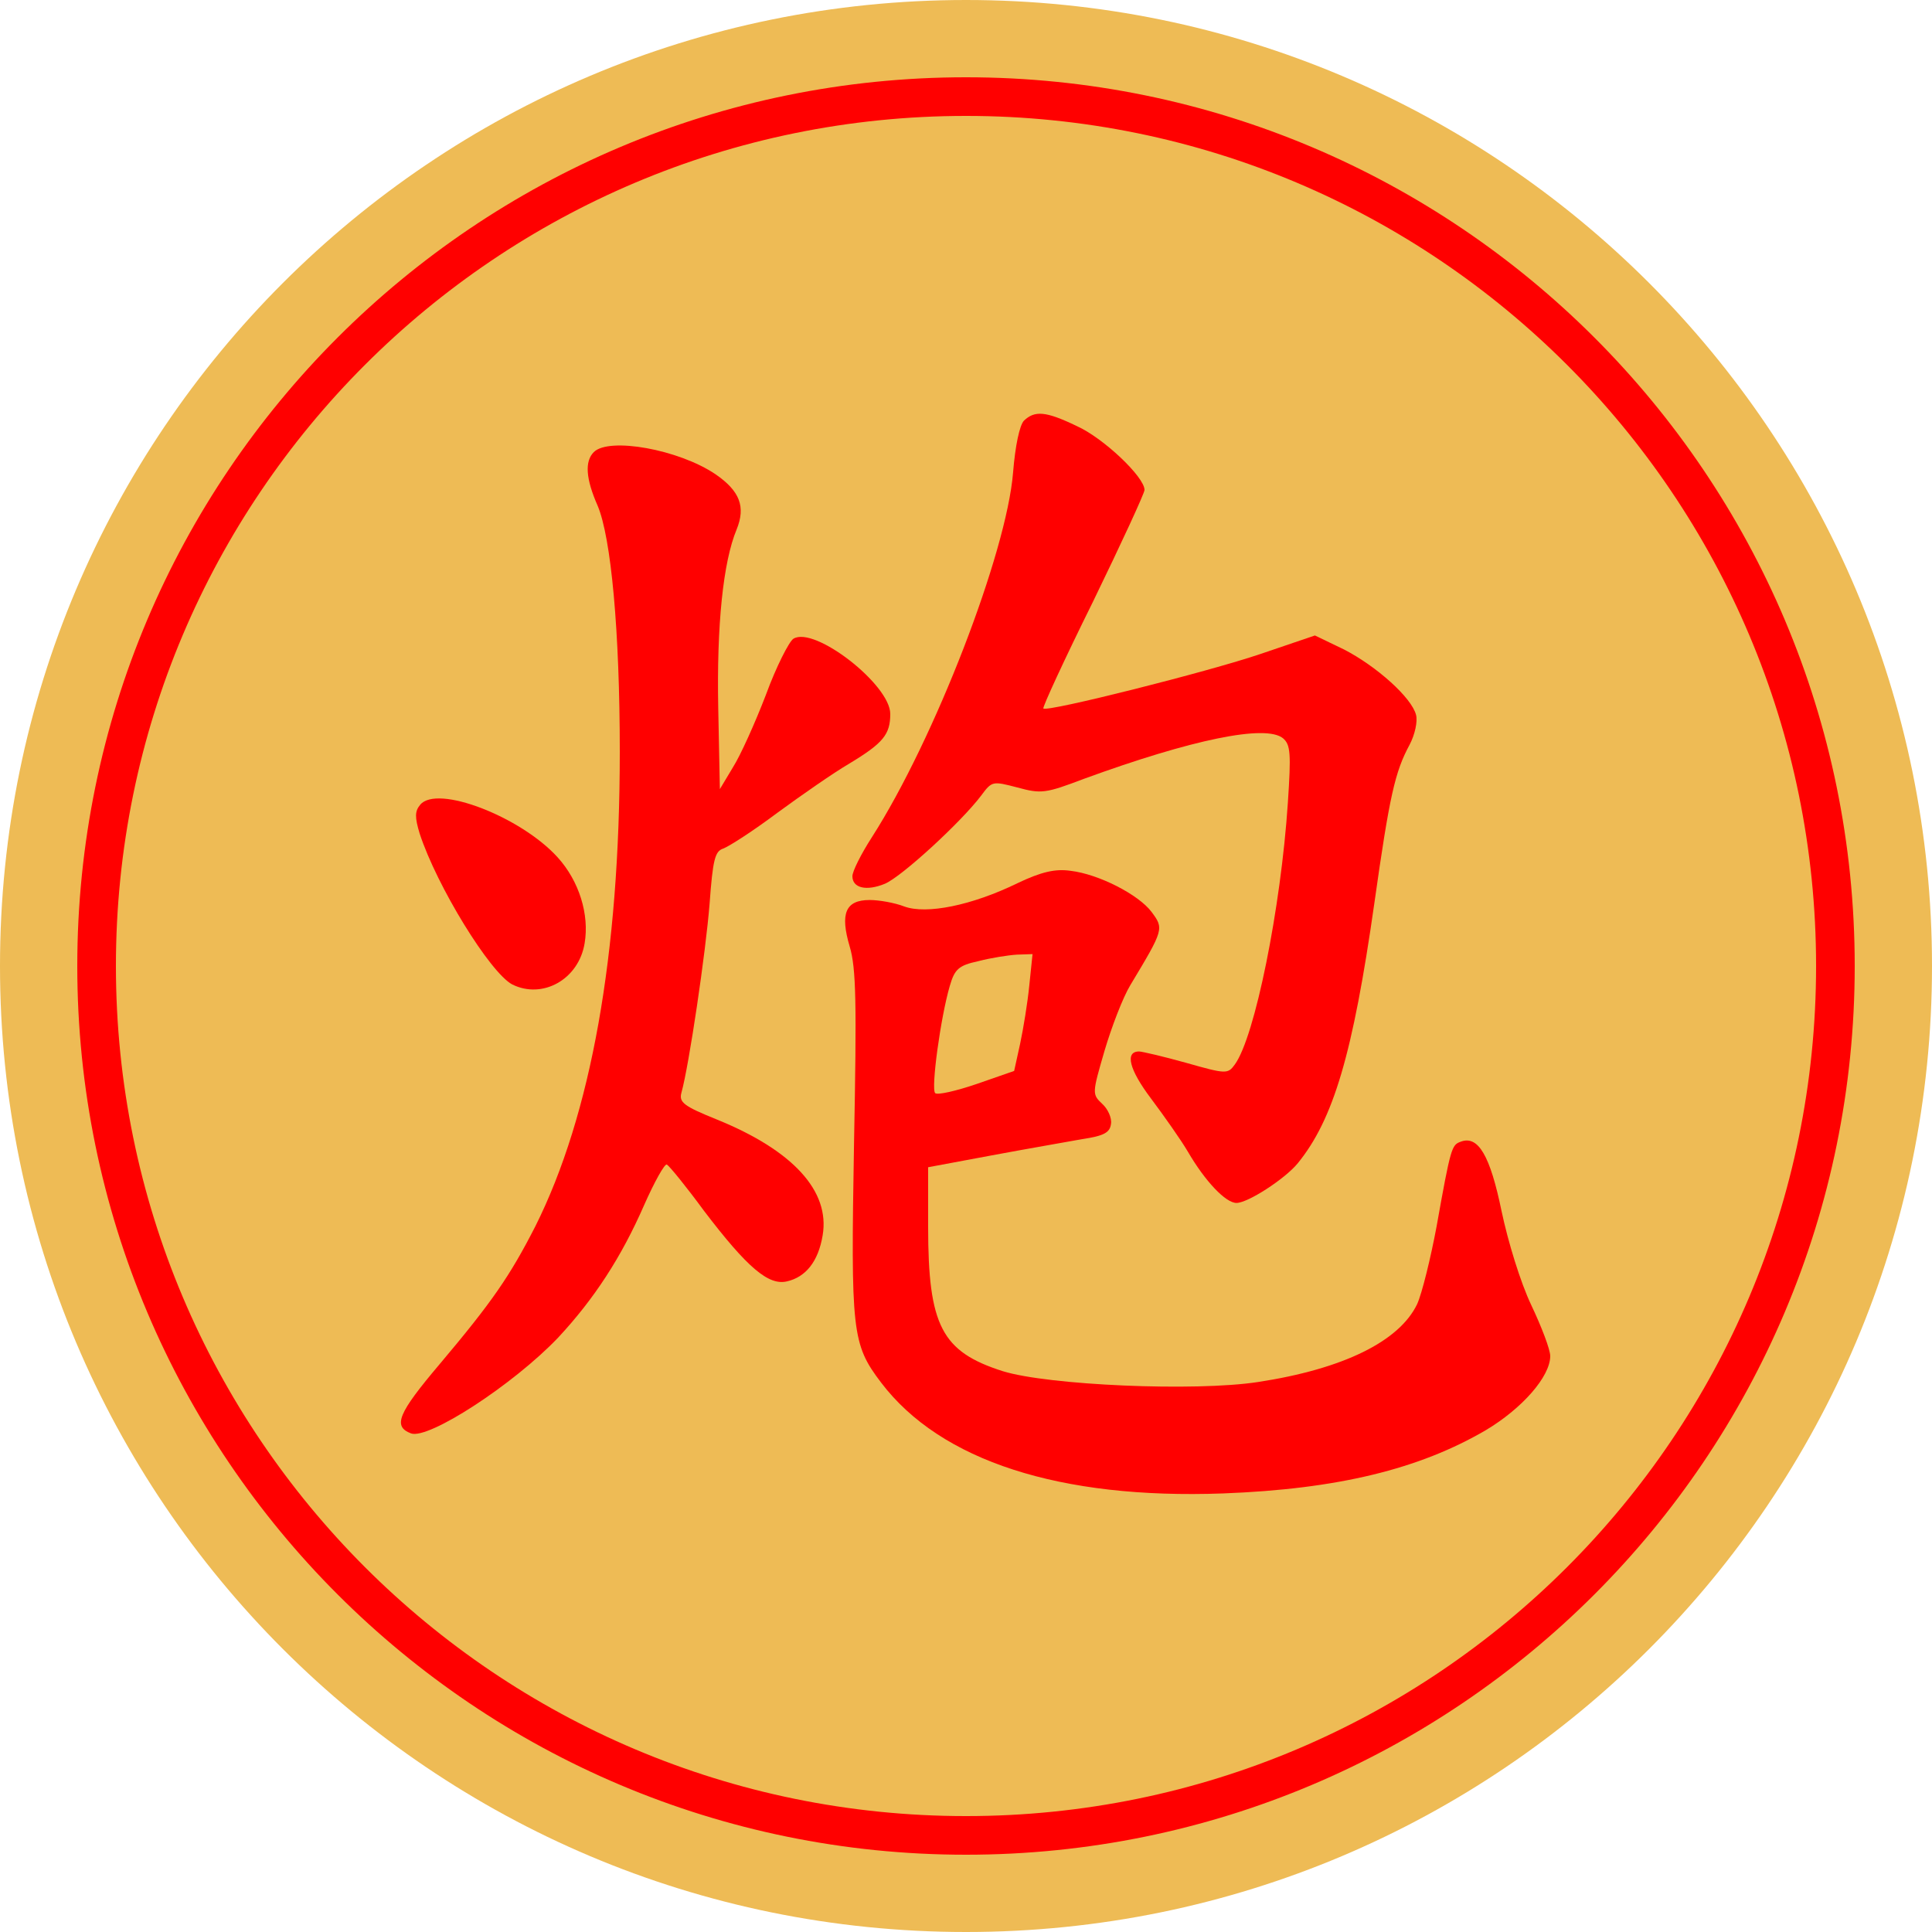
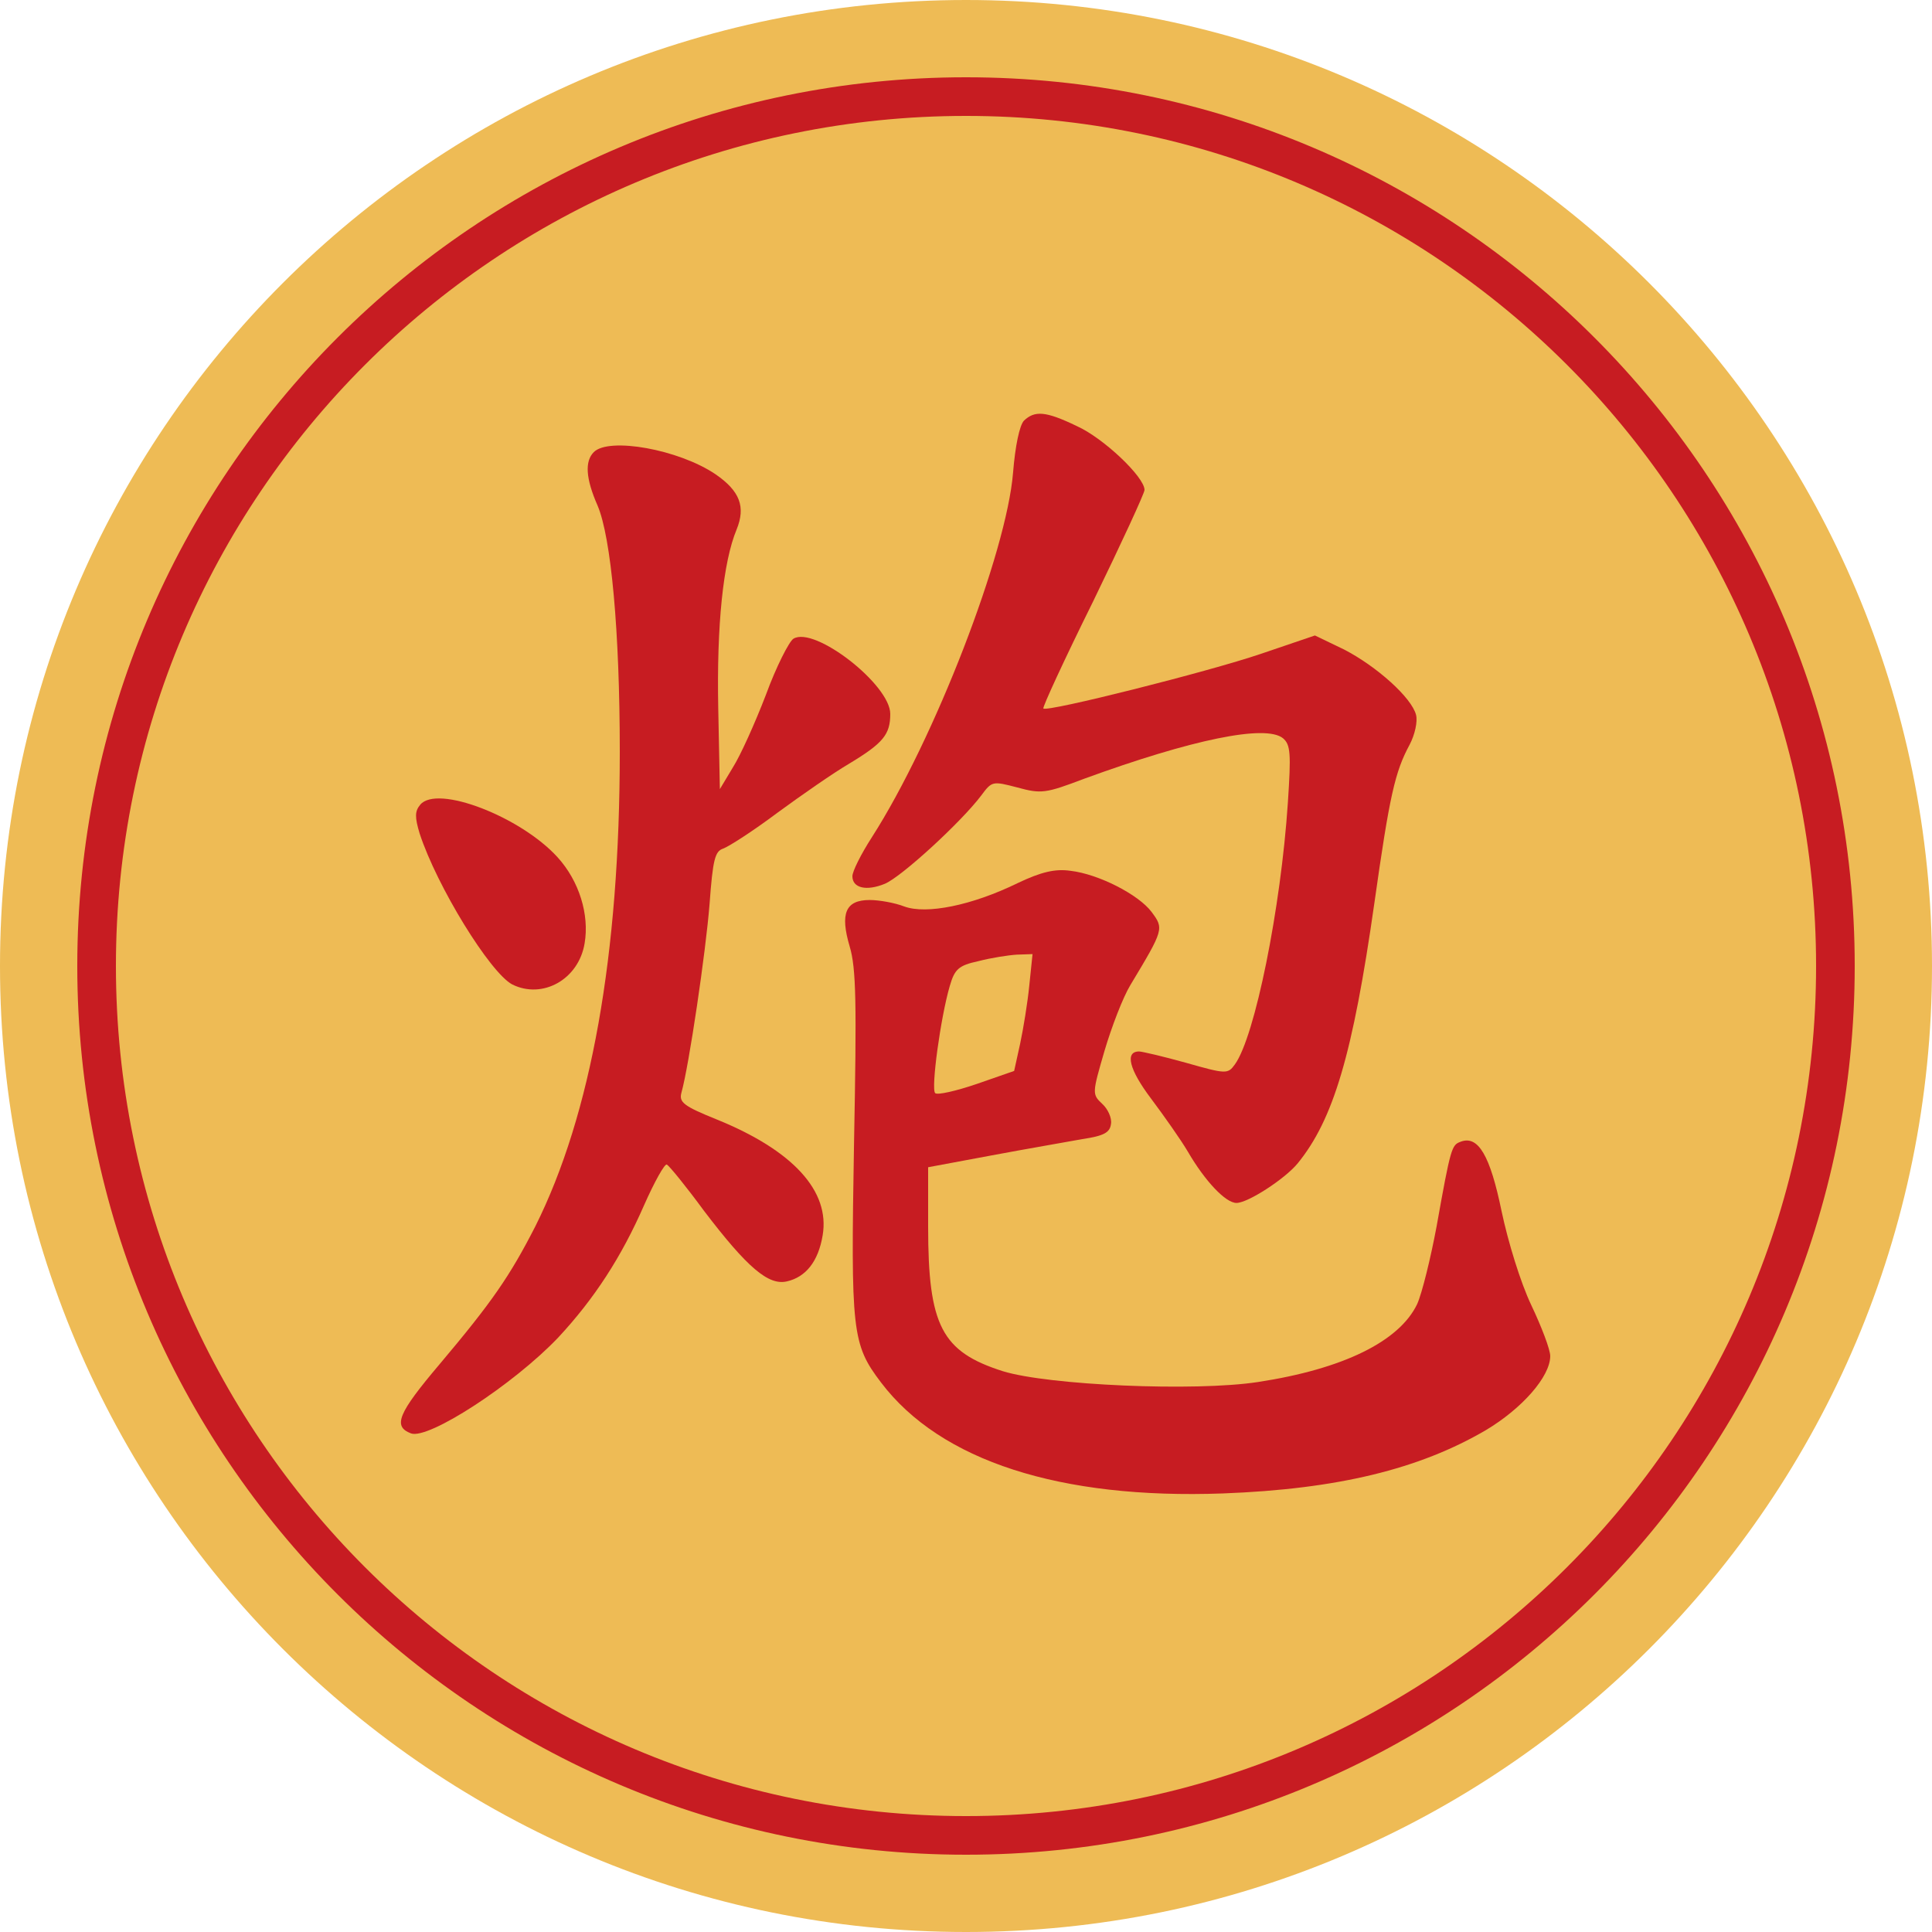
<svg xmlns="http://www.w3.org/2000/svg" width="100" height="100">
  <circle id="cir_1" r="50" cx="50" cy="50" fill="#eb5" />
-   <circle id="cir_2" r="45" cx="50" cy="50" stroke-width="2" stroke="#f00" fill="#eb5" />
+   <circle id="cir_2" r="45" cx="50" cy="50" stroke-width="2" stroke="#C71C22" fill="#eb5" />
  <svg x="15" y="15" viewBox="0 0 250 250" width="70px" height="70px">
-     <g transform="scale(0.1,-0.1)" fill="#f00">
+     <g transform="scale(0.1,-0.1)" fill="#C71C22">
      <path d="M562 -300 c-17 -17 -15 -49 7 -99 25 -59 41 -232 41 -455 0 -375 -53 -671 -156 -877 -47 -92 -80 -140 -177 -255 -77 -91 -87 -115 -53 -128 32 -12 189 90 272 177 67 72 117 149 159 245 19 43 38 77 42 75 5 -3 36 -41 69 -86 80 -105 119 -138 153 -130 35 8 58 37 66 85 14 82 -55 157 -195 214 -62 25 -71 32 -66 50 14 50 45 260 52 349 6 82 10 97 25 102 11 4 56 33 100 66 45 33 104 74 133 91 63 38 76 54 76 92 0 54 -140 163 -179 139 -8 -5 -32 -52 -51 -104 -20 -52 -47 -112 -61 -134 l-24 -40 -3 150 c-3 153 9 270 34 330 17 42 6 71 -39 102 -68 46 -197 69 -225 41z" />
      <path d="M241 -952 c-10 -12 -10 -23 -1 -53 32 -98 130 -257 171 -279 56 -28 123 9 134 76 9 53 -10 115 -50 159 -68 75 -223 135 -254 97z" />
      <path d="M1357 -242 c-8 -9 -16 -46 -20 -96 -12 -148 -145 -493 -261 -674 -20 -31 -36 -63 -36 -72 0 -22 26 -28 60 -14 31 13 141 114 178 163 20 27 21 27 67 15 44 -12 52 -11 123 16 200 73 336 101 368 75 14 -12 15 -28 9 -119 -13 -196 -61 -433 -98 -484 -13 -18 -16 -18 -90 3 -43 12 -82 21 -87 21 -27 0 -18 -34 22 -87 24 -32 55 -76 68 -98 32 -55 70 -95 90 -95 21 0 89 44 113 73 66 81 102 201 142 482 28 198 38 242 65 292 10 19 15 43 12 55 -8 32 -73 90 -133 121 l-54 26 -100 -34 c-97 -33 -395 -108 -402 -101 -2 2 39 91 92 198 52 107 95 200 95 206 0 24 -76 96 -125 118 -58 28 -78 29 -98 10z" />
      <path d="M1345 -1097 c-84 -41 -168 -58 -209 -43 -18 7 -47 12 -64 12 -45 0 -55 -25 -37 -86 12 -40 13 -104 8 -364 -6 -348 -4 -371 50 -442 110 -145 331 -216 632 -205 212 8 363 45 486 117 67 40 119 99 119 137 0 12 -16 54 -35 94 -20 42 -43 117 -55 174 -21 102 -43 141 -76 128 -16 -6 -18 -10 -44 -156 -11 -59 -27 -124 -36 -144 -33 -69 -137 -120 -294 -144 -117 -18 -388 -6 -472 20 -113 36 -138 84 -138 267 l0 110 118 22 c64 12 140 25 167 30 40 6 51 12 53 28 2 11 -6 28 -16 37 -19 18 -19 19 4 98 13 44 34 99 48 122 62 103 62 104 39 135 -24 32 -98 70 -150 76 -28 4 -54 -2 -98 -23z m22 -189 c-3 -31 -11 -80 -17 -108 l-11 -50 -69 -24 c-38 -13 -73 -21 -77 -17 -8 8 10 140 27 198 9 31 16 38 53 46 23 6 55 11 71 12 l29 1 -6 -58z" />
    </g>
  </svg>
</svg>
